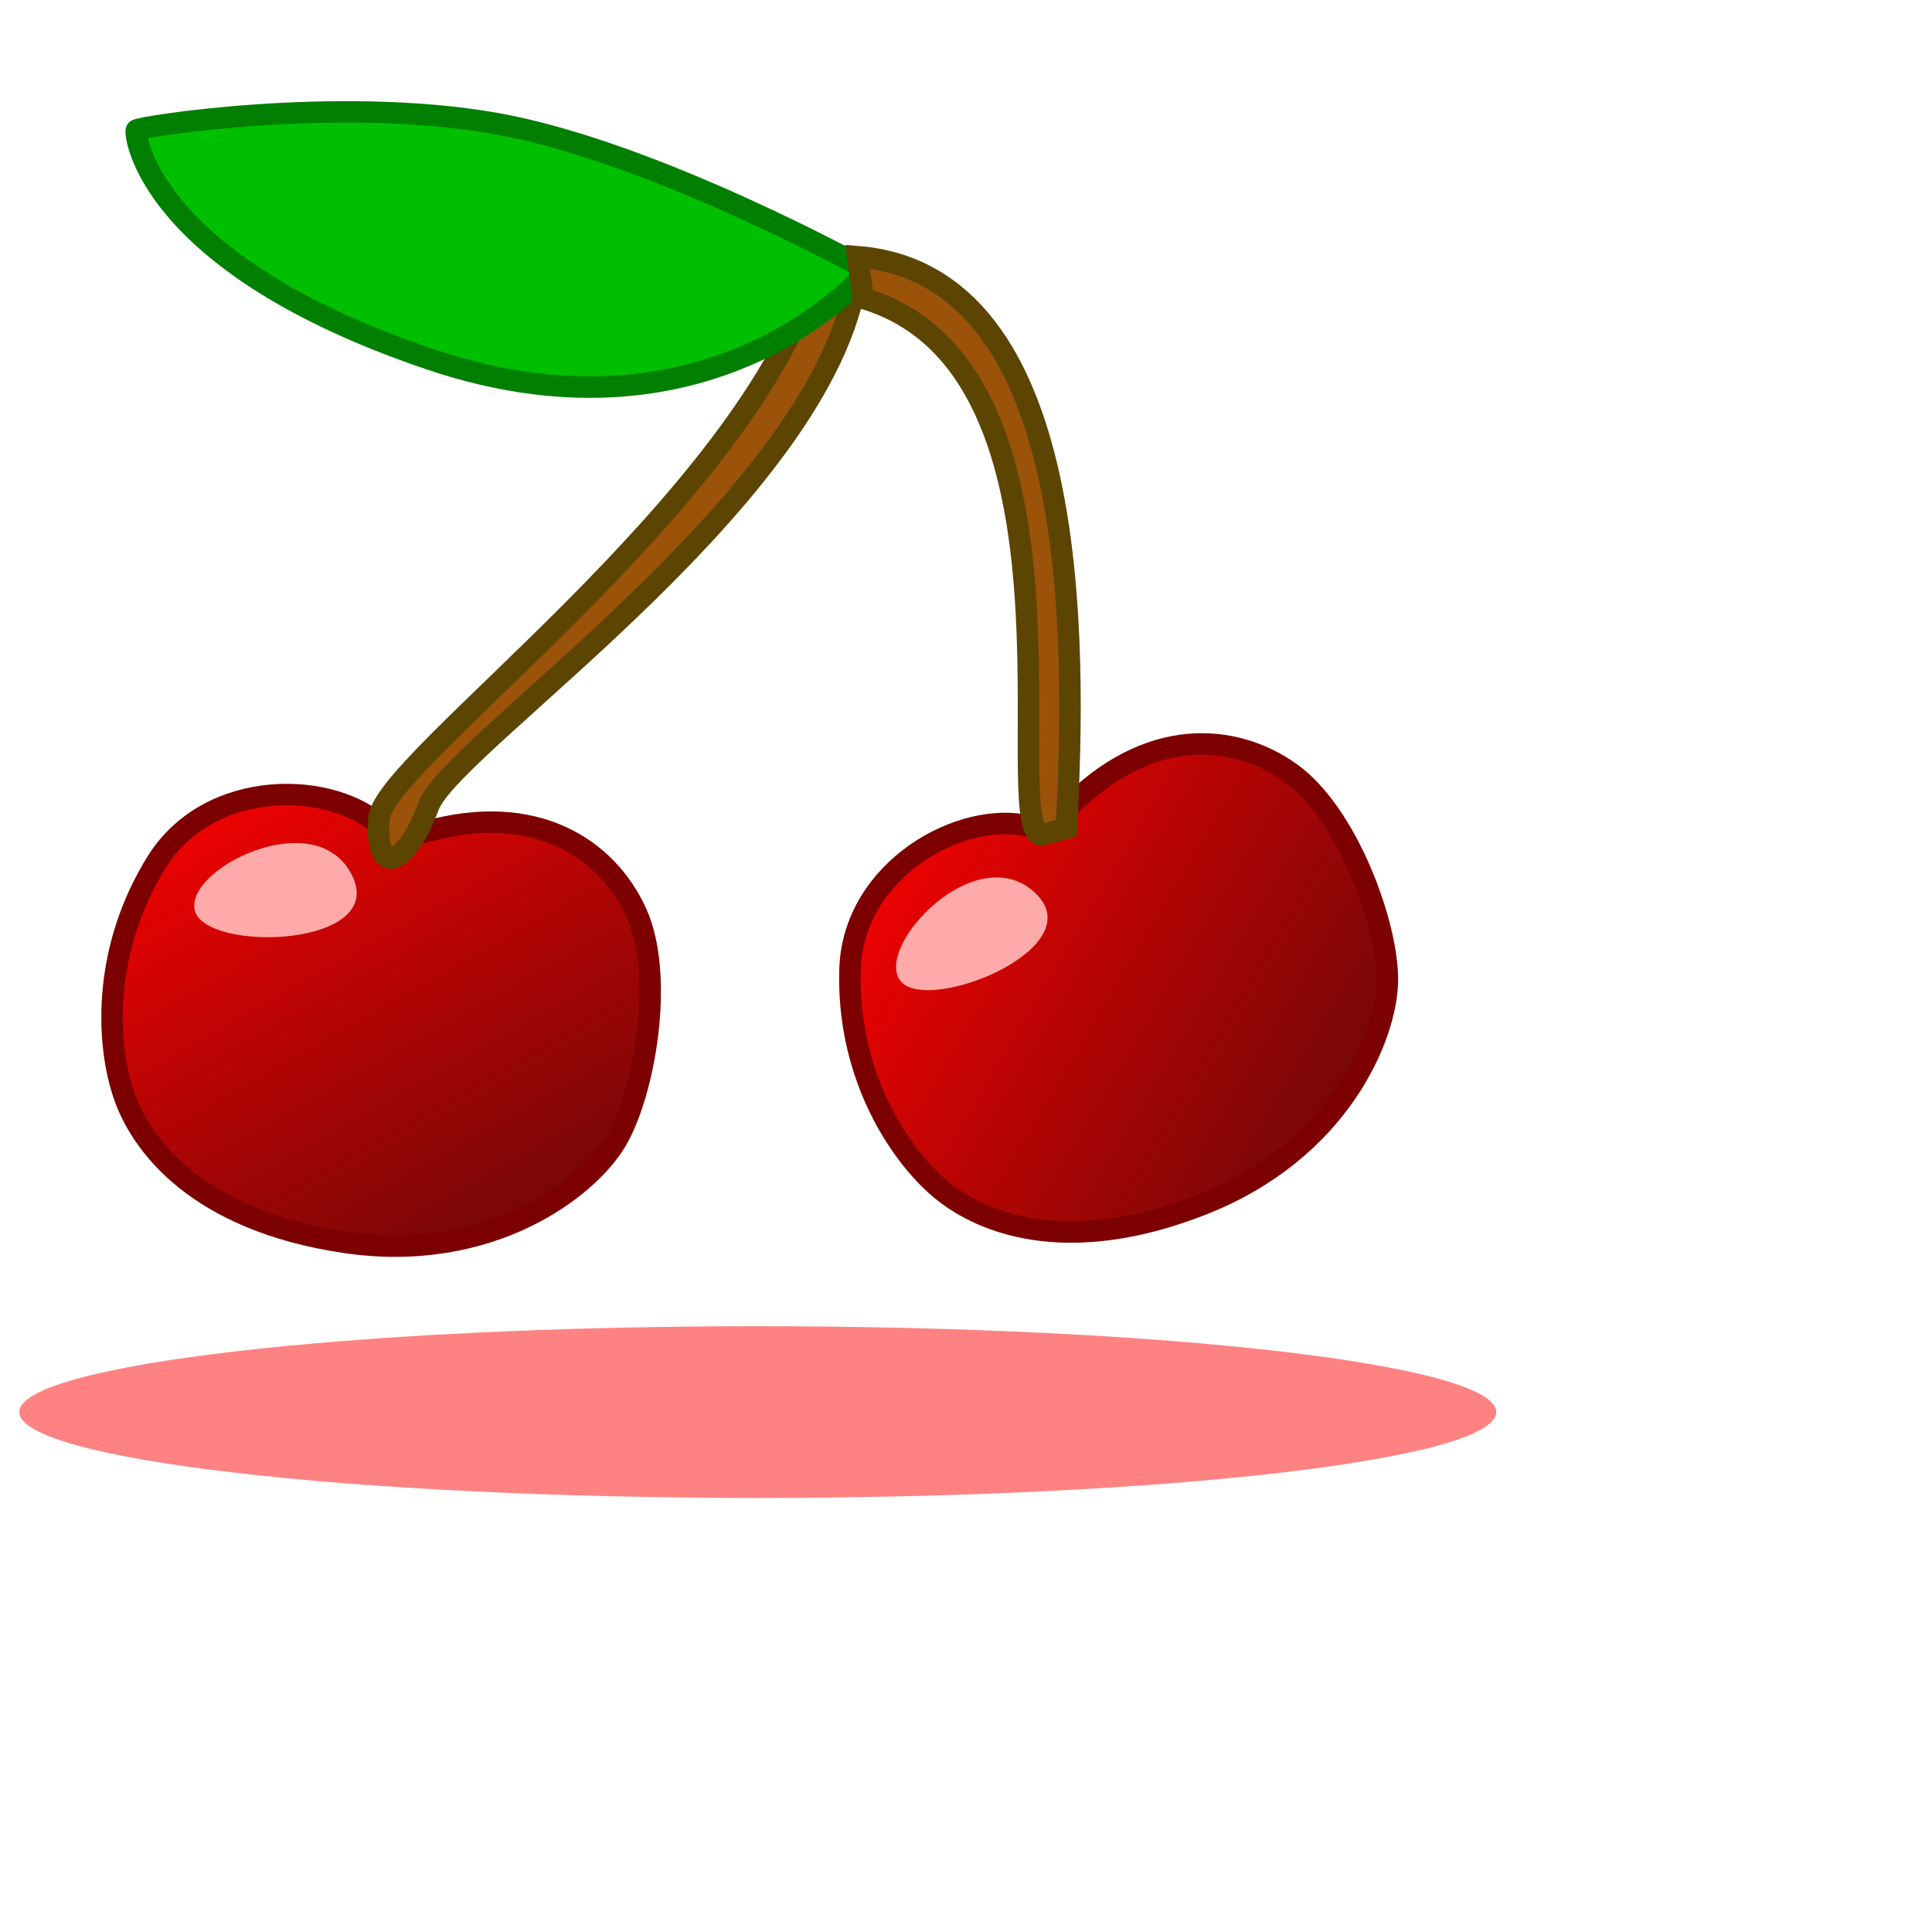
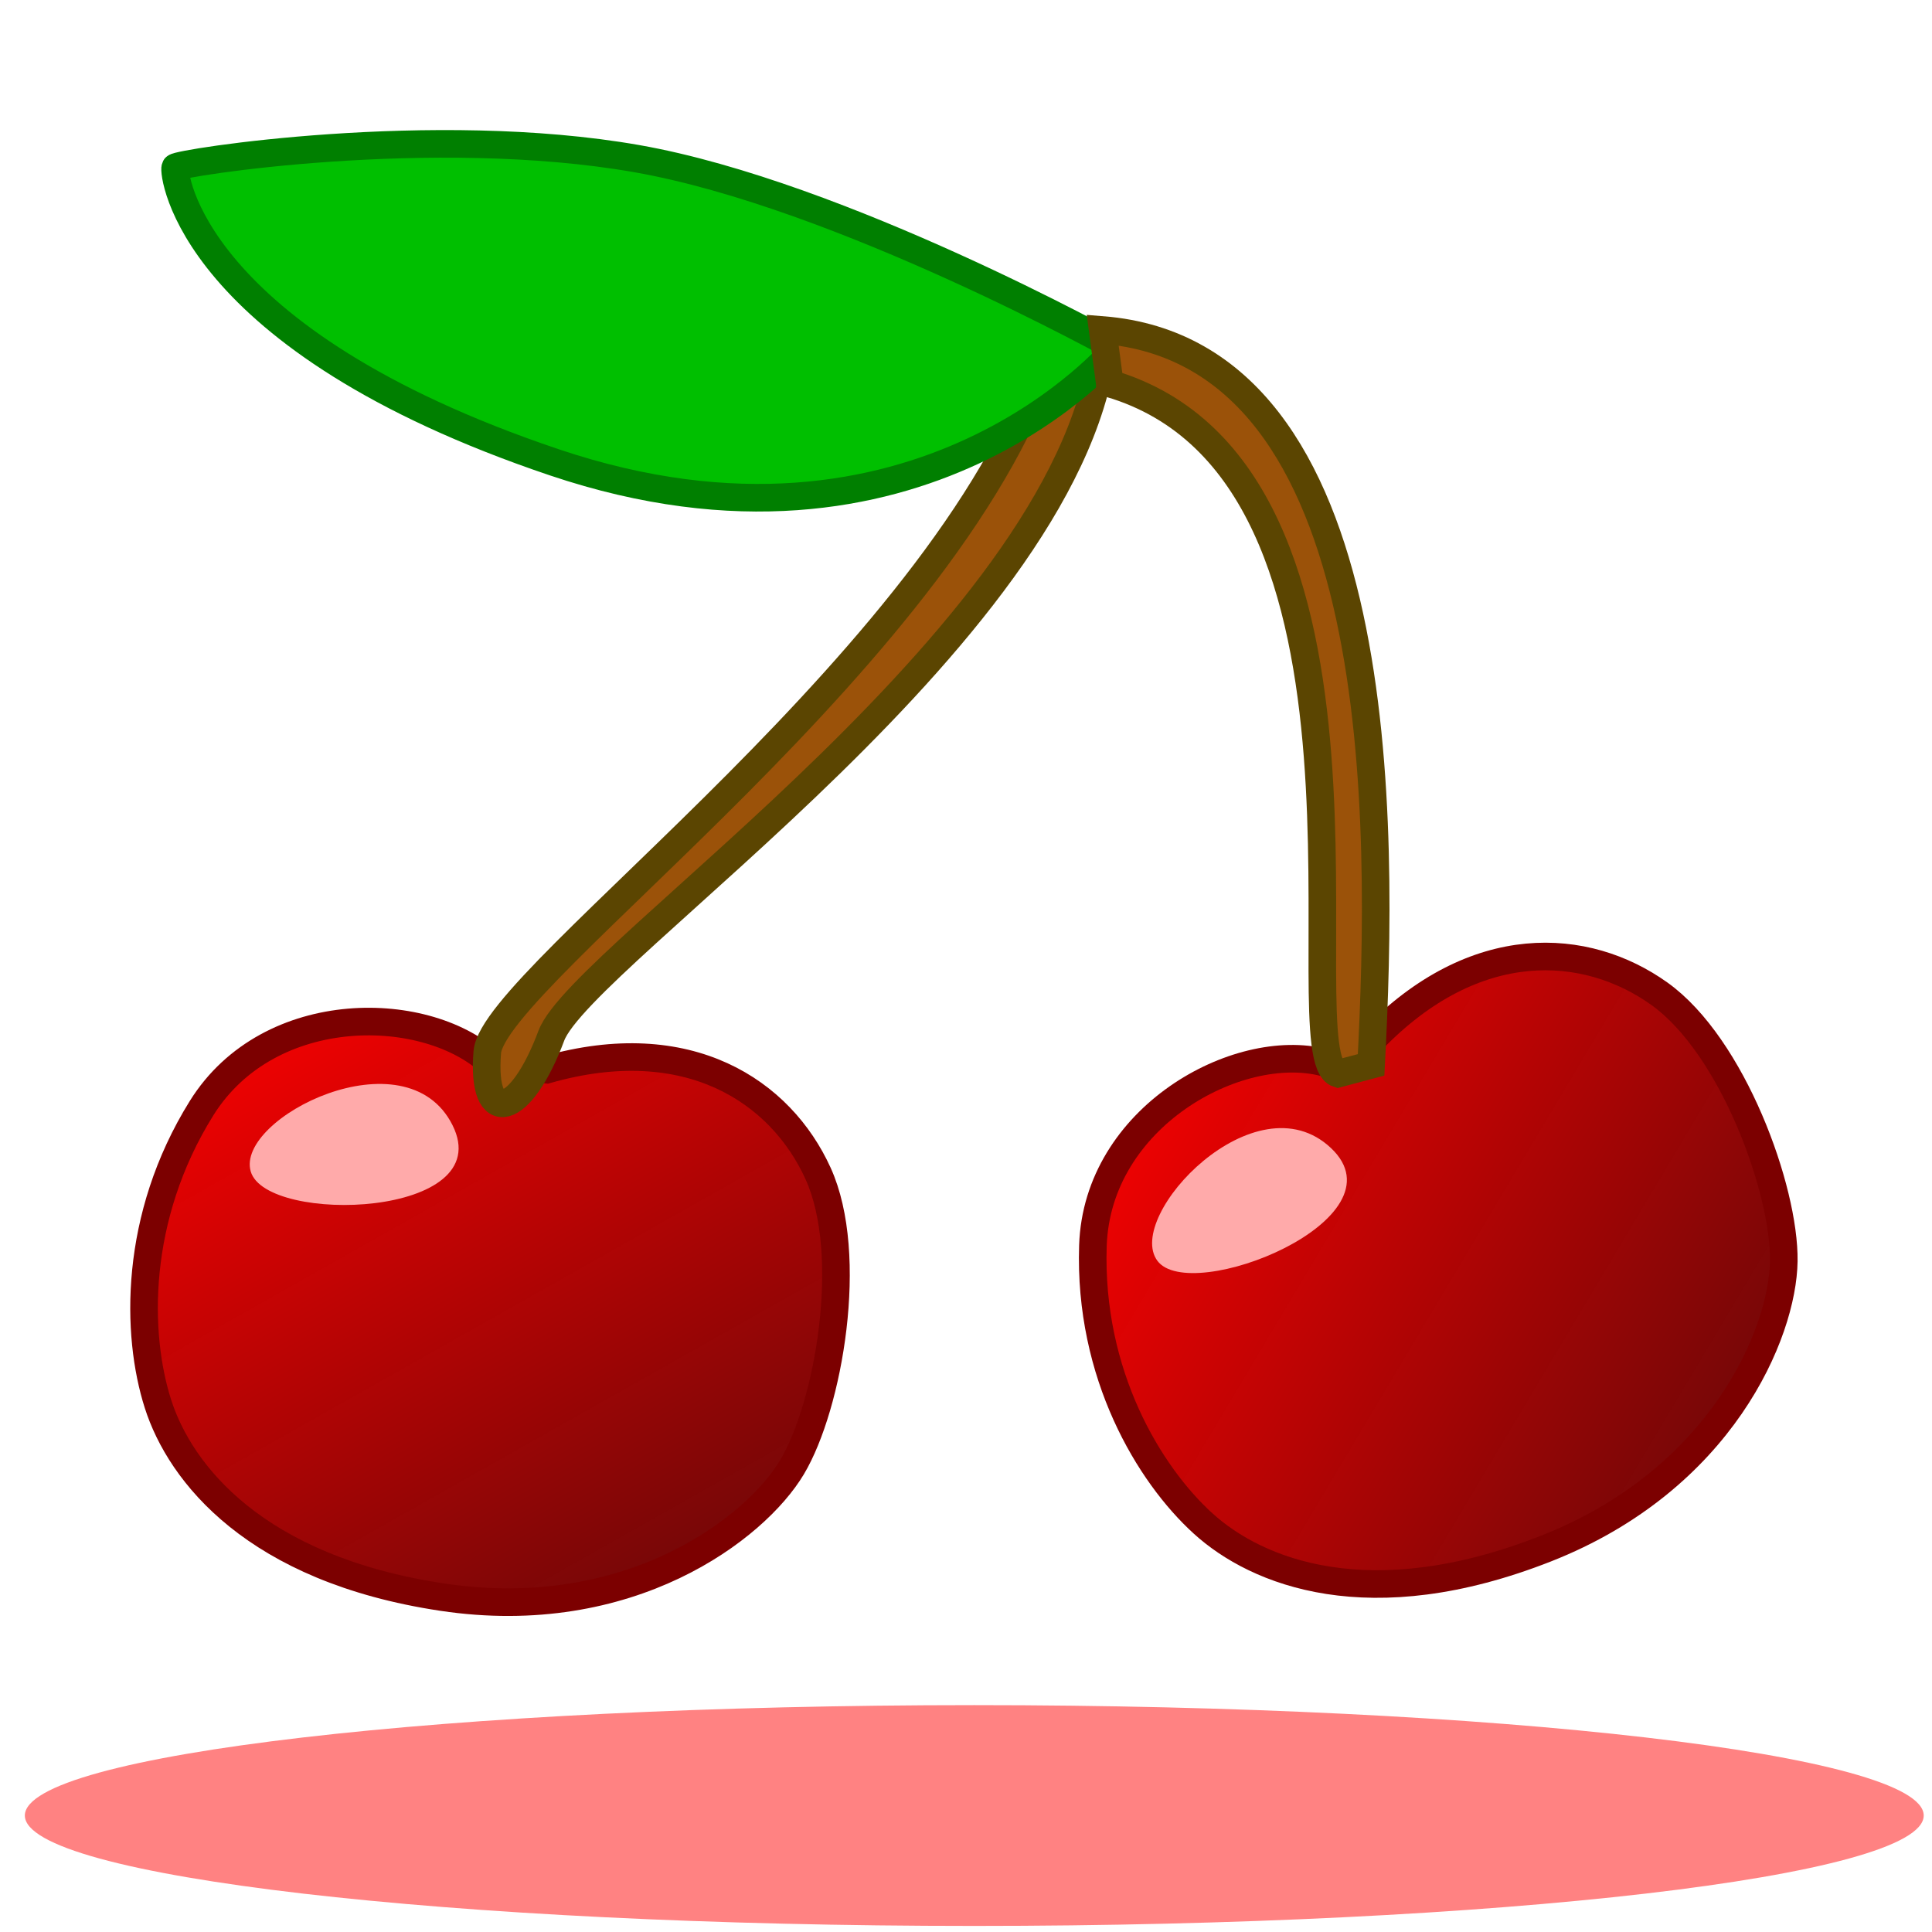
- <svg xmlns="http://www.w3.org/2000/svg" width="450" height="450">
+ <svg xmlns="http://www.w3.org/2000/svg" width="350" height="350">
  <defs>
    <linearGradient id="svg_24" spreadMethod="pad" x1="0" x2="1" y1="0" y2="1">
      <stop offset="0" stop-color="#ff0000" stop-opacity="0.996" />
      <stop offset="1" stop-color="#5b0000" stop-opacity="0.969" />
    </linearGradient>
  </defs>
  <g class="layer">
    <path d="m81.388,193.433c-13.302,-9.089 -41.952,-4.761 -50.65,16.879c-8.697,21.64 -4.605,42.415 1.535,54.1c6.139,11.686 22.511,26.401 56.789,25.535c34.278,-0.866 53.72,-22.073 58.324,-34.191c4.605,-12.118 4.605,-39.818 -4.605,-53.235c-9.209,-13.417 -27.627,-21.64 -51.673,-9.954l-9.721,0.866z" fill="url(#svg_24)" id="svg_10" stroke="#7c0000" stroke-dasharray="null" stroke-linecap="null" stroke-linejoin="null" stroke-width="5" transform="rotate(10, 88.08, 238.479)" />
    <ellipse cx="176.5" cy="328.9" fill="#ff8282" id="svg_12" rx="172" ry="20" stroke="#000000" stroke-dasharray="null" stroke-linecap="null" stroke-linejoin="null" stroke-opacity="0" stroke-width="5" />
    <path d="m190.304,62.29l9.696,-1.29c-4.205,52.163 -94.635,111.922 -100.122,126.63c-5.487,14.709 -12.688,16.745 -11.605,2.999c1.084,-13.746 85.829,-73.34 102.03,-128.339z" fill="#9b5209" id="svg_16" stroke="#5b4501" stroke-dasharray="null" stroke-linecap="null" stroke-linejoin="null" stroke-width="5" />
    <path d="m30.983,90.168c0,0 9.344,-55.124 77.864,-68.906c68.52,-13.781 86.169,11.025 86.169,11.944c0,0.919 -36.336,30.318 -71.635,43.181c-35.298,12.862 -92.399,13.781 -92.399,13.781z" fill="#00bf00" id="svg_17" stroke="#007f00" stroke-dasharray="null" stroke-linecap="null" stroke-linejoin="null" stroke-width="5" transform="rotate(-150, 113, 53.6367)" />
    <path d="m45.423,212.222c-2.811,-9.695 28.113,-25.207 36.547,-8.402c8.434,16.805 -33.735,18.097 -36.547,8.402z" fill="#ffaaaa" id="svg_25" stroke="#000000" stroke-dasharray="null" stroke-linecap="null" stroke-linejoin="null" stroke-opacity="0" stroke-width="5" />
    <path d="m254.817,187.477c-13.302,-9.089 -41.952,-4.761 -50.65,16.879c-8.697,21.64 -4.605,42.415 1.535,54.1c6.139,11.686 22.511,26.401 56.789,25.535c34.278,-0.866 53.72,-22.073 58.324,-34.191c4.605,-12.118 4.605,-39.818 -4.605,-53.235c-9.209,-13.417 -27.627,-21.64 -51.673,-9.954l-9.721,0.866z" fill="url(#svg_24)" id="svg_27" stroke="#7c0000" stroke-dasharray="null" stroke-linecap="null" stroke-linejoin="null" stroke-width="5" transform="rotate(-20, 261.51, 232.521)" />
    <path d="m206.852,222.266c-2.811,-9.695 28.113,-25.207 36.547,-8.402c8.434,16.805 -33.735,18.097 -36.547,8.402z" fill="#ffaaaa" id="svg_26" stroke="#000000" stroke-dasharray="null" stroke-linecap="null" stroke-linejoin="null" stroke-opacity="0" stroke-width="5" transform="rotate(-20, 225.592, 217.375)" />
    <path d="m282.157,103.705l9.696,-1.29c-4.205,52.163 -89.635,50.922 -133.122,48.63l-1.605,-6.001c3.084,-9.746 108.829,13.66 125.03,-41.339z" fill="#9b5209" id="svg_28" stroke="#5b4501" stroke-dasharray="null" stroke-linecap="null" stroke-linejoin="null" stroke-width="5" transform="rotate(-90, 224.49, 127.146)" />
  </g>
</svg>
